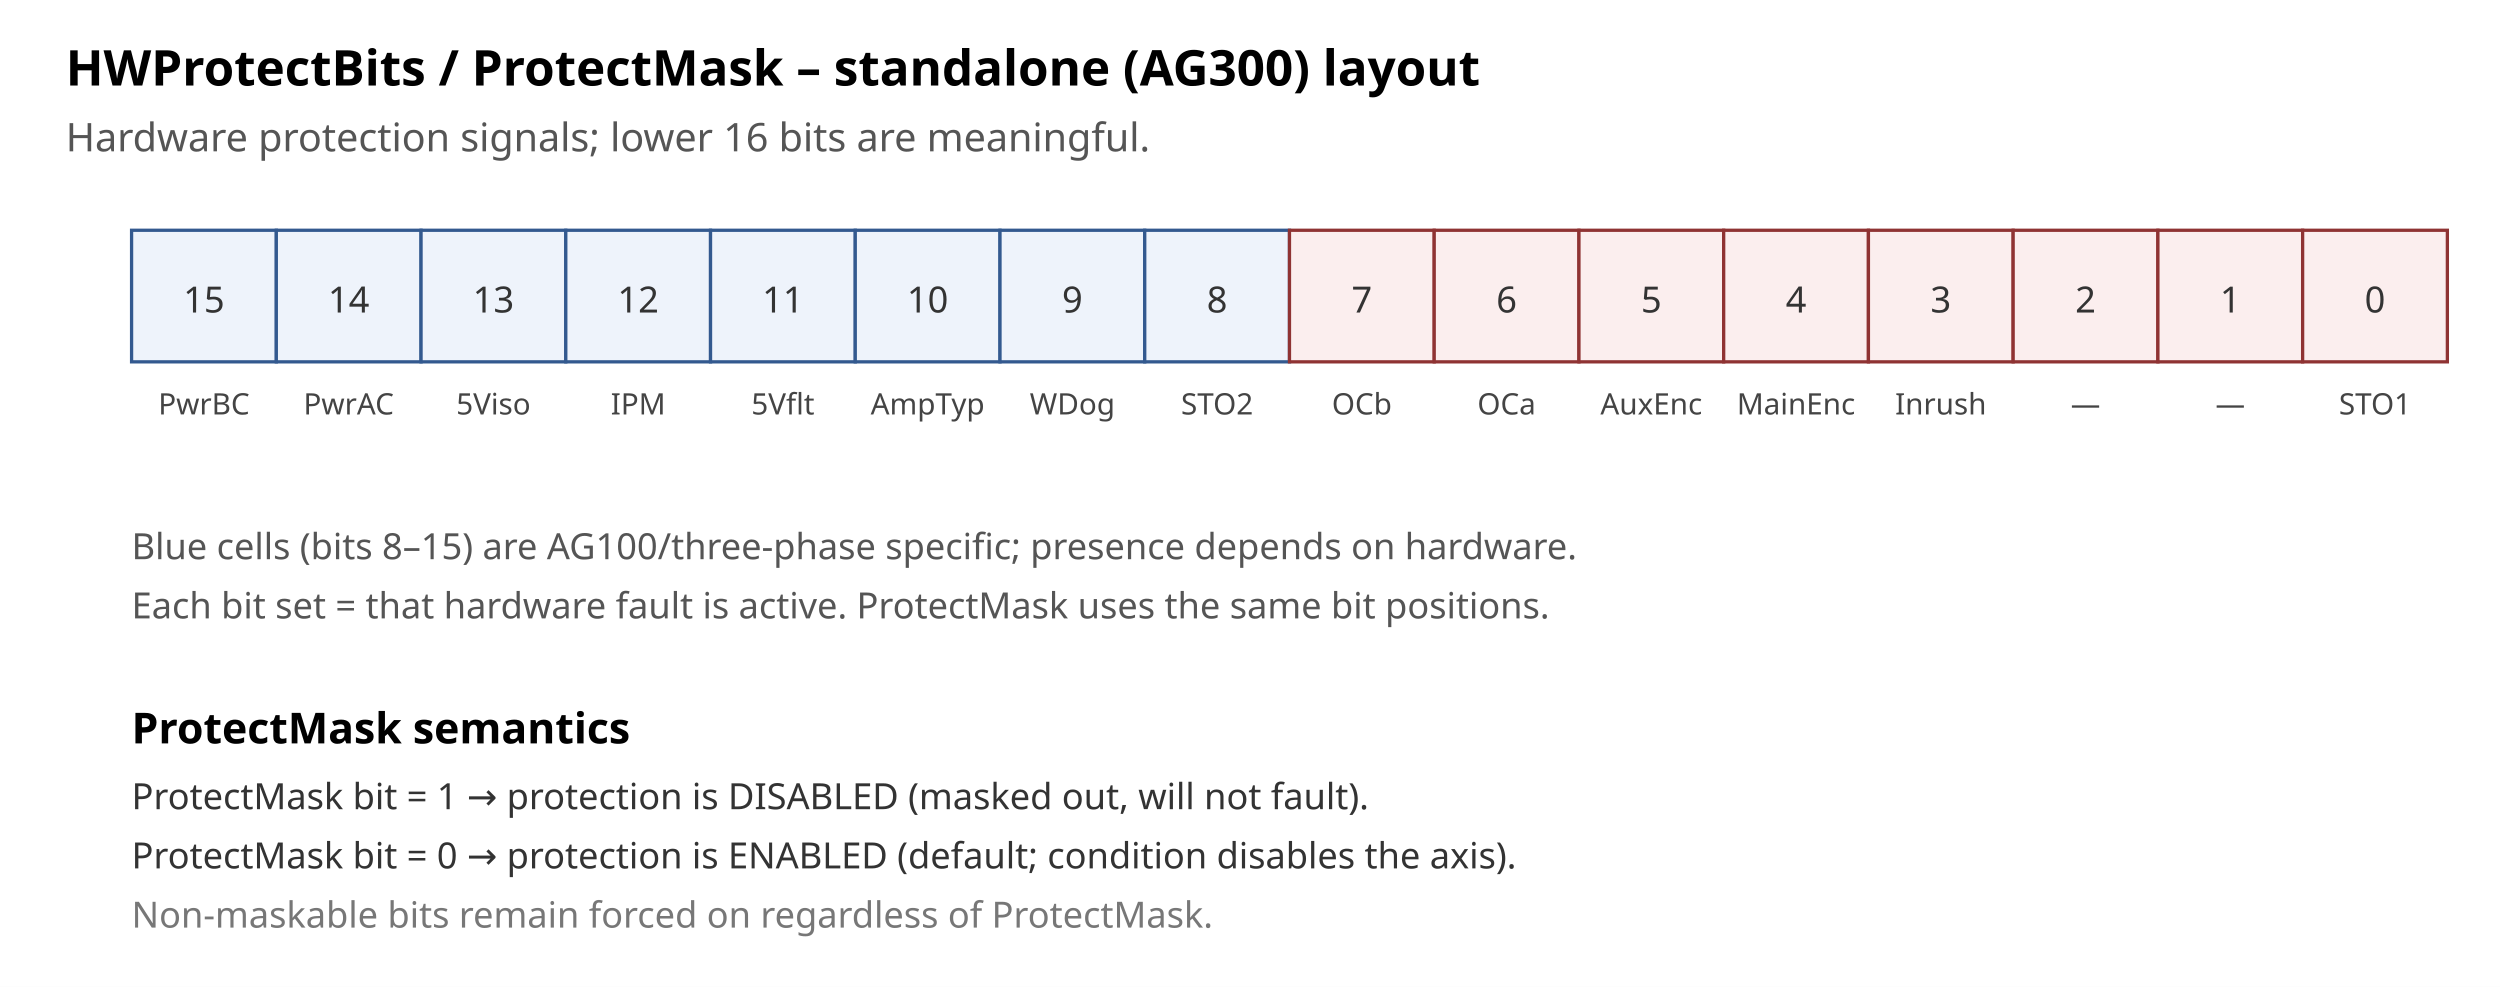
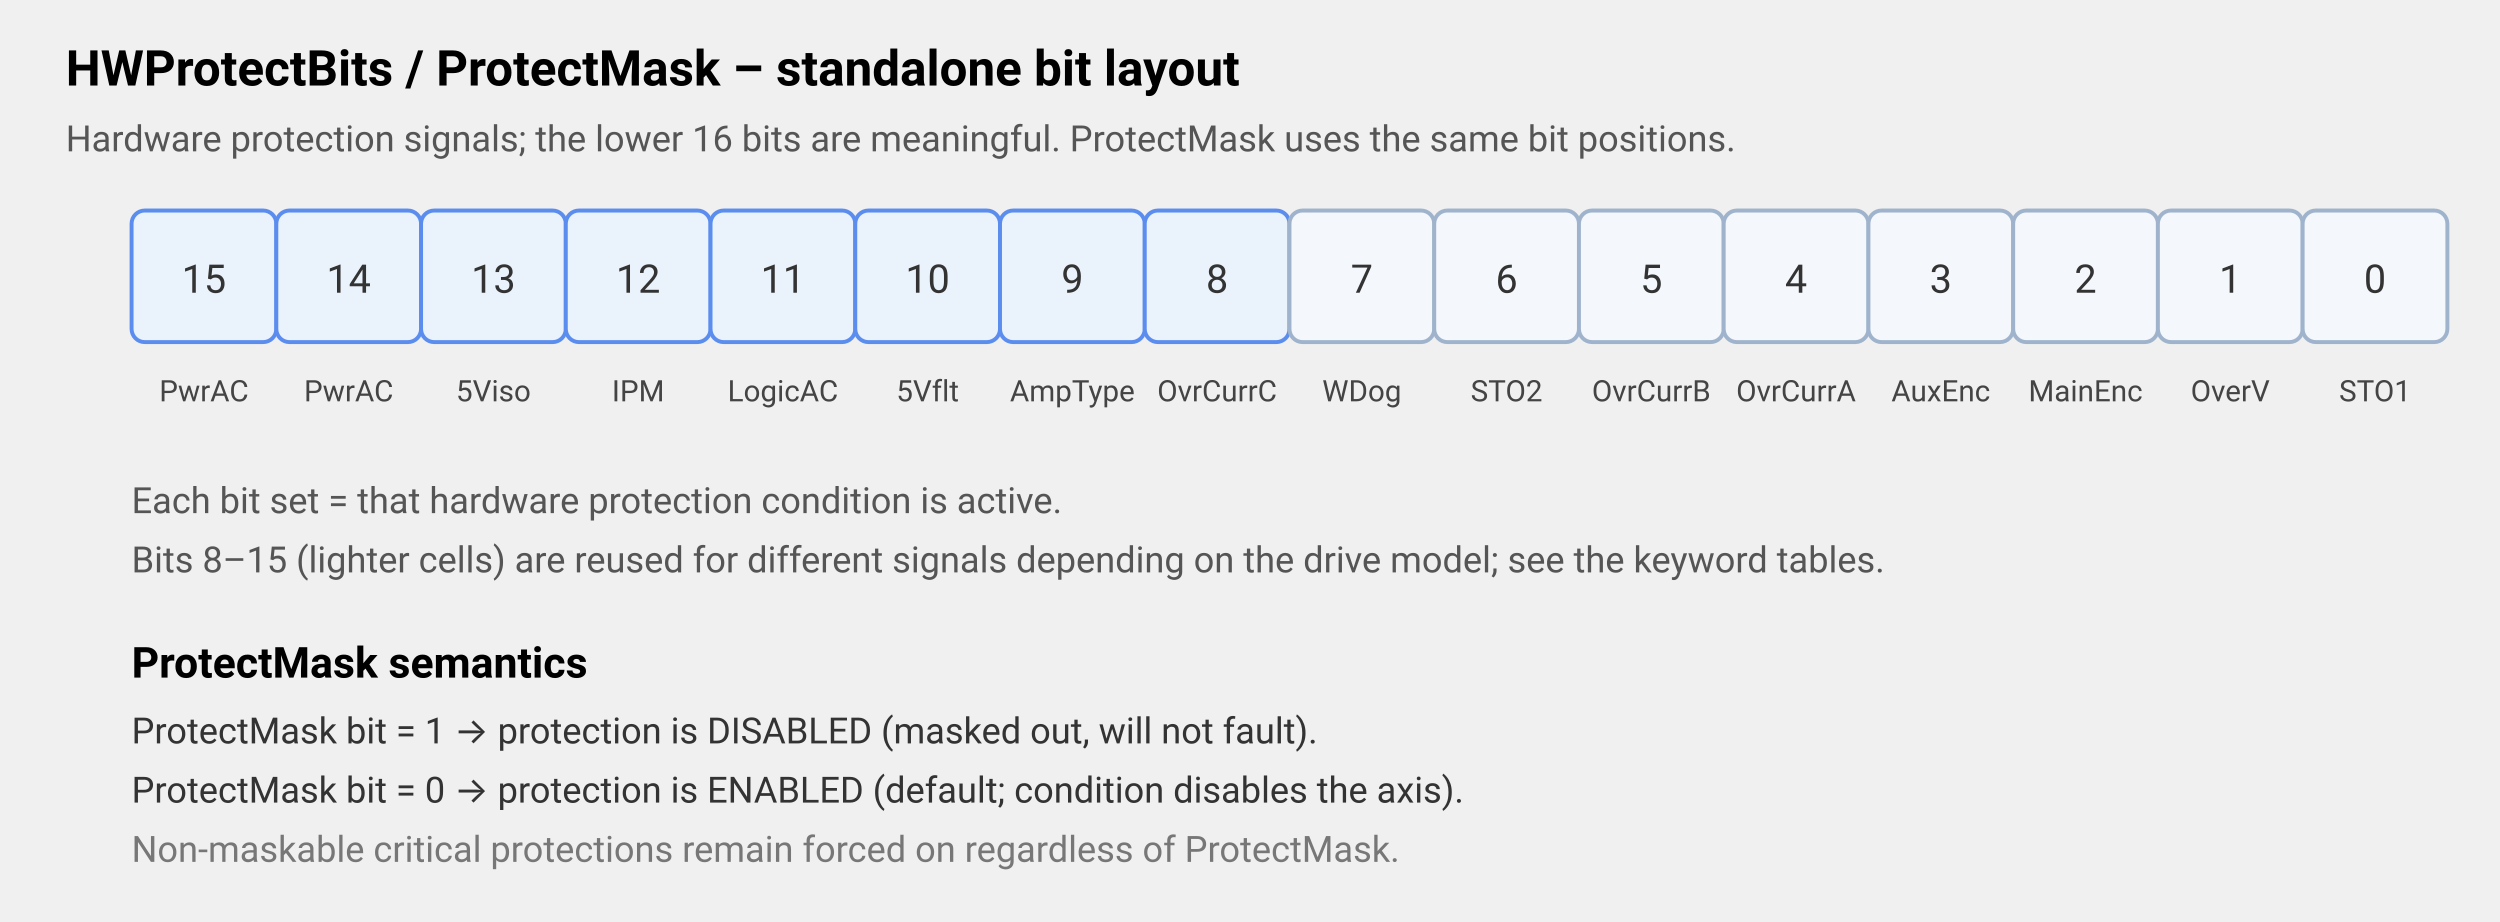
- <svg xmlns="http://www.w3.org/2000/svg" width="760" height="300" font-family="sans-serif" font-size="12">
-   <rect x="0" y="0" width="760" height="300" fill="#ffffff" />
-   <text x="20" y="26" font-size="15" font-weight="bold">HWProtectBits / ProtectMask – standalone (AG300) layout</text>
-   <text x="20" y="46" fill="#555">Hardware protection signals; lower 16 bits are meaningful.</text>
+ <svg xmlns="http://www.w3.org/2000/svg" width="760" height="280" viewBox="0 0 760 280" font-family="-apple-system,Segoe UI,Roboto,sans-serif" font-size="13">
+   <text x="20" y="26" font-size="15" font-weight="bold">HWProtectBits / ProtectMask – standalone bit layout</text>
+   <text x="20" y="46" fill="#555" font-size="11">Hardware protection signals; the lower 16 bits are meaningful. ProtectMask uses the same bit positions.</text>
  <g>
-     <rect x="40" y="70" width="44" height="40" fill="#eef3fb" stroke="#33598f" />
-     <rect x="84" y="70" width="44" height="40" fill="#eef3fb" stroke="#33598f" />
-     <rect x="128" y="70" width="44" height="40" fill="#eef3fb" stroke="#33598f" />
-     <rect x="172" y="70" width="44" height="40" fill="#eef3fb" stroke="#33598f" />
-     <rect x="216" y="70" width="44" height="40" fill="#eef3fb" stroke="#33598f" />
-     <rect x="260" y="70" width="44" height="40" fill="#eef3fb" stroke="#33598f" />
-     <rect x="304" y="70" width="44" height="40" fill="#eef3fb" stroke="#33598f" />
-     <rect x="348" y="70" width="44" height="40" fill="#eef3fb" stroke="#33598f" />
-     <rect x="392" y="70" width="44" height="40" fill="#fbeeee" stroke="#8f3333" />
-     <rect x="436" y="70" width="44" height="40" fill="#fbeeee" stroke="#8f3333" />
-     <rect x="480" y="70" width="44" height="40" fill="#fbeeee" stroke="#8f3333" />
-     <rect x="524" y="70" width="44" height="40" fill="#fbeeee" stroke="#8f3333" />
-     <rect x="568" y="70" width="44" height="40" fill="#fbeeee" stroke="#8f3333" />
-     <rect x="612" y="70" width="44" height="40" fill="#fbeeee" stroke="#8f3333" />
-     <rect x="656" y="70" width="44" height="40" fill="#fbeeee" stroke="#8f3333" />
-     <rect x="700" y="70" width="44" height="40" fill="#fbeeee" stroke="#8f3333" />
+     <rect x="40" y="64" width="44" height="40" rx="4" fill="#eaf2fb" stroke="#5b8def" stroke-width="1.2" />
+     <rect x="84" y="64" width="44" height="40" rx="4" fill="#eaf2fb" stroke="#5b8def" stroke-width="1.2" />
+     <rect x="128" y="64" width="44" height="40" rx="4" fill="#eaf2fb" stroke="#5b8def" stroke-width="1.2" />
+     <rect x="172" y="64" width="44" height="40" rx="4" fill="#eaf2fb" stroke="#5b8def" stroke-width="1.2" />
+     <rect x="216" y="64" width="44" height="40" rx="4" fill="#eaf2fb" stroke="#5b8def" stroke-width="1.2" />
+     <rect x="260" y="64" width="44" height="40" rx="4" fill="#eaf2fb" stroke="#5b8def" stroke-width="1.2" />
+     <rect x="304" y="64" width="44" height="40" rx="4" fill="#eaf2fb" stroke="#5b8def" stroke-width="1.2" />
+     <rect x="348" y="64" width="44" height="40" rx="4" fill="#eaf2fb" stroke="#5b8def" stroke-width="1.2" />
+     <rect x="392" y="64" width="44" height="40" rx="4" fill="#f4f7fb" stroke="#9fb4cc" stroke-width="1.2" />
+     <rect x="436" y="64" width="44" height="40" rx="4" fill="#f4f7fb" stroke="#9fb4cc" stroke-width="1.2" />
+     <rect x="480" y="64" width="44" height="40" rx="4" fill="#f4f7fb" stroke="#9fb4cc" stroke-width="1.2" />
+     <rect x="524" y="64" width="44" height="40" rx="4" fill="#f4f7fb" stroke="#9fb4cc" stroke-width="1.2" />
+     <rect x="568" y="64" width="44" height="40" rx="4" fill="#f4f7fb" stroke="#9fb4cc" stroke-width="1.2" />
+     <rect x="612" y="64" width="44" height="40" rx="4" fill="#f4f7fb" stroke="#9fb4cc" stroke-width="1.2" />
+     <rect x="656" y="64" width="44" height="40" rx="4" fill="#f4f7fb" stroke="#9fb4cc" stroke-width="1.2" />
+     <rect x="700" y="64" width="44" height="40" rx="4" fill="#f4f7fb" stroke="#9fb4cc" stroke-width="1.2" />
  </g>
-   <g font-size="11" text-anchor="middle" fill="#333">
-     <text x="62" y="95">15</text>
-     <text x="106" y="95">14</text>
-     <text x="150" y="95">13</text>
-     <text x="194" y="95">12</text>
-     <text x="238" y="95">11</text>
-     <text x="282" y="95">10</text>
-     <text x="326" y="95">9</text>
-     <text x="370" y="95">8</text>
-     <text x="414" y="95">7</text>
-     <text x="458" y="95">6</text>
-     <text x="502" y="95">5</text>
-     <text x="546" y="95">4</text>
-     <text x="590" y="95">3</text>
-     <text x="634" y="95">2</text>
-     <text x="678" y="95">1</text>
-     <text x="722" y="95">0</text>
+   <g font-size="12" text-anchor="middle" fill="#333">
+     <text x="62" y="89">15</text>
+     <text x="106" y="89">14</text>
+     <text x="150" y="89">13</text>
+     <text x="194" y="89">12</text>
+     <text x="238" y="89">11</text>
+     <text x="282" y="89">10</text>
+     <text x="326" y="89">9</text>
+     <text x="370" y="89">8</text>
+     <text x="414" y="89">7</text>
+     <text x="458" y="89">6</text>
+     <text x="502" y="89">5</text>
+     <text x="546" y="89">4</text>
+     <text x="590" y="89">3</text>
+     <text x="634" y="89">2</text>
+     <text x="678" y="89">1</text>
+     <text x="722" y="89">0</text>
  </g>
  <g font-size="9" text-anchor="middle" fill="#444">
-     <text x="62" y="126">PwrBC</text>
-     <text x="106" y="126">PwrAC</text>
-     <text x="150" y="126">5Viso</text>
-     <text x="194" y="126">IPM</text>
-     <text x="238" y="126">5Vflt</text>
-     <text x="282" y="126">AmpTyp</text>
-     <text x="326" y="126">WDog</text>
-     <text x="370" y="126">STO2</text>
-     <text x="414" y="126">OCb</text>
-     <text x="458" y="126">OCa</text>
-     <text x="502" y="126">AuxEnc</text>
-     <text x="546" y="126">MainEnc</text>
-     <text x="590" y="126">Inrush</text>
-     <text x="634" y="126">—</text>
-     <text x="678" y="126">—</text>
-     <text x="722" y="126">STO1</text>
+     <text x="62" y="122">PwrAC</text>
+     <text x="106" y="122">PwrAC</text>
+     <text x="150" y="122">5Viso</text>
+     <text x="194" y="122">IPM</text>
+     <text x="238" y="122">LogicAC</text>
+     <text x="282" y="122">5Vflt</text>
+     <text x="326" y="122">AmpType</text>
+     <text x="370" y="122">OvrCurrC</text>
+     <text x="414" y="122">WDog</text>
+     <text x="458" y="122">STO2</text>
+     <text x="502" y="122">OvrCurrB</text>
+     <text x="546" y="122">OvrCurrA</text>
+     <text x="590" y="122">AuxEnc</text>
+     <text x="634" y="122">MainEnc</text>
+     <text x="678" y="122">OverV</text>
+     <text x="722" y="122">STO1</text>
  </g>
-   <text x="40" y="170" font-size="11" fill="#555">Blue cells (bits 8–15) are AG100/three-phase specific; presence depends on hardware.</text>
-   <text x="40" y="188" font-size="11" fill="#555">Each bit set = that hardware fault is active. ProtectMask uses the same bit positions.</text>
-   <text x="40" y="226" font-size="13" font-weight="bold">ProtectMask semantics</text>
-   <text x="40" y="246" font-size="11" fill="#333">ProtectMask bit = 1  →  protection is DISABLED (masked out, will not fault).</text>
-   <text x="40" y="264" font-size="11" fill="#333">ProtectMask bit = 0  →  protection is ENABLED (default; condition disables the axis).</text>
-   <text x="40" y="282" font-size="11" fill="#777">Non-maskable bits remain forced on regardless of ProtectMask.</text>
+   <text x="40" y="156" font-size="11" fill="#555">Each bit set = that hardware protection condition is active.</text>
+   <text x="40" y="174" font-size="11" fill="#555">Bits 8–15 (lighter cells) are reused for different signals depending on the drive model; see the keyword tables.</text>
+   <text x="40" y="206" font-size="13" font-weight="bold">ProtectMask semantics</text>
+   <text x="40" y="226" font-size="11" fill="#333">ProtectMask bit = 1  →  protection is DISABLED (masked out, will not fault).</text>
+   <text x="40" y="244" font-size="11" fill="#333">ProtectMask bit = 0  →  protection is ENABLED (default; condition disables the axis).</text>
+   <text x="40" y="262" font-size="11" fill="#777">Non-maskable critical protections remain forced on regardless of ProtectMask.</text>
</svg>
